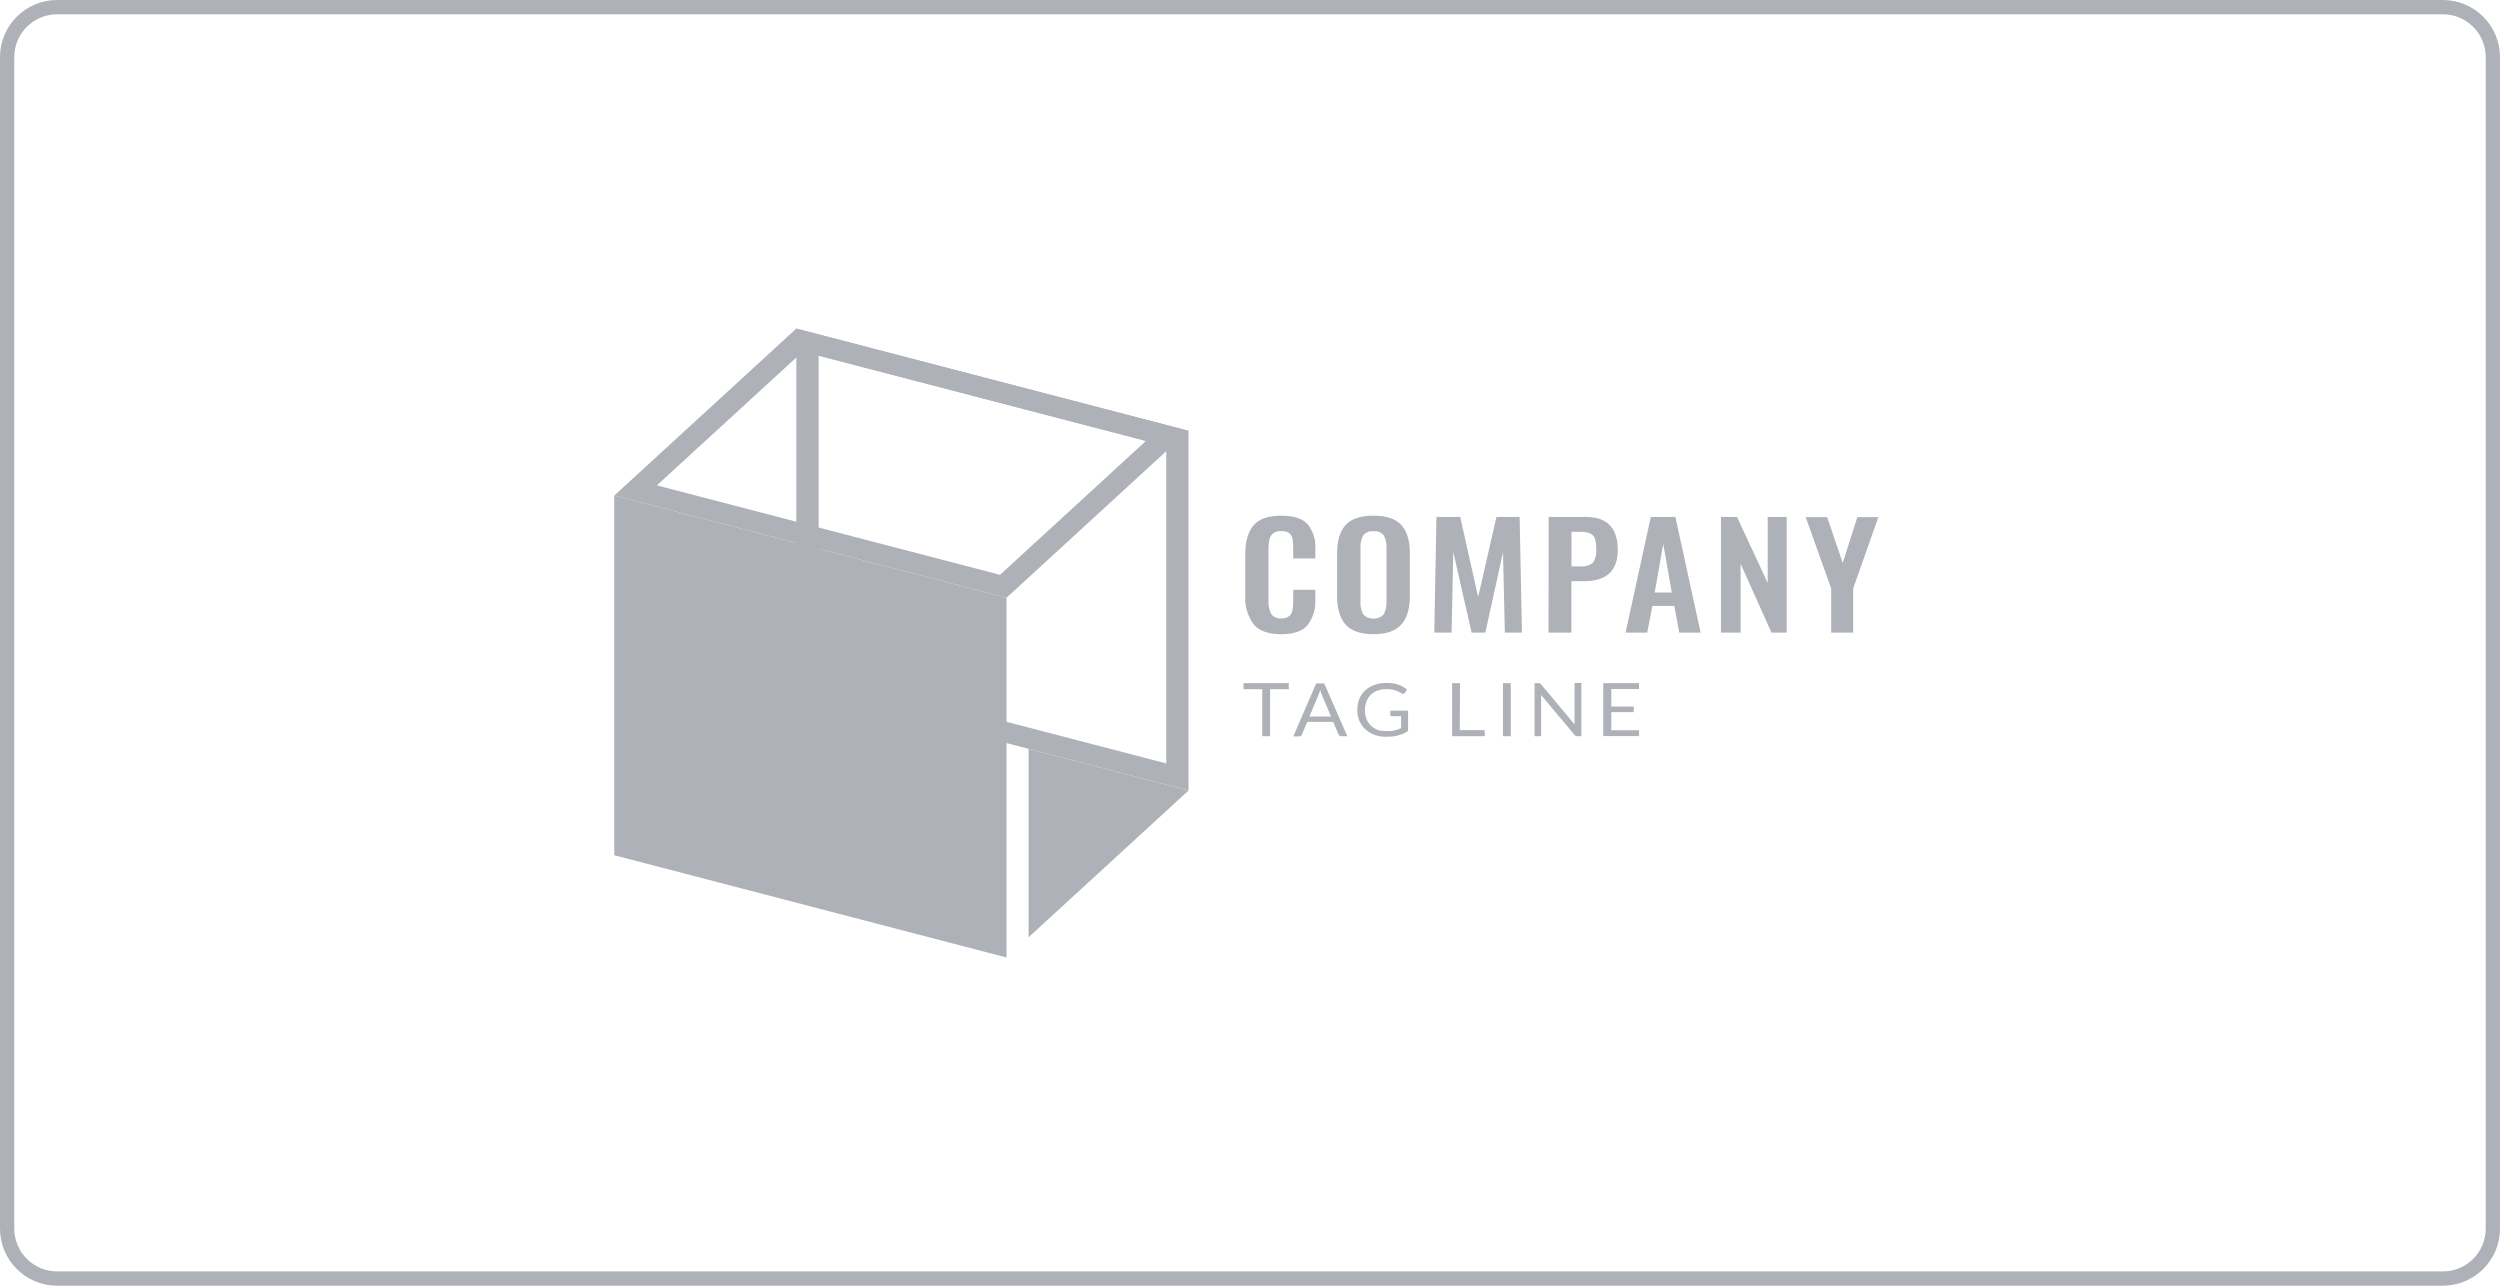
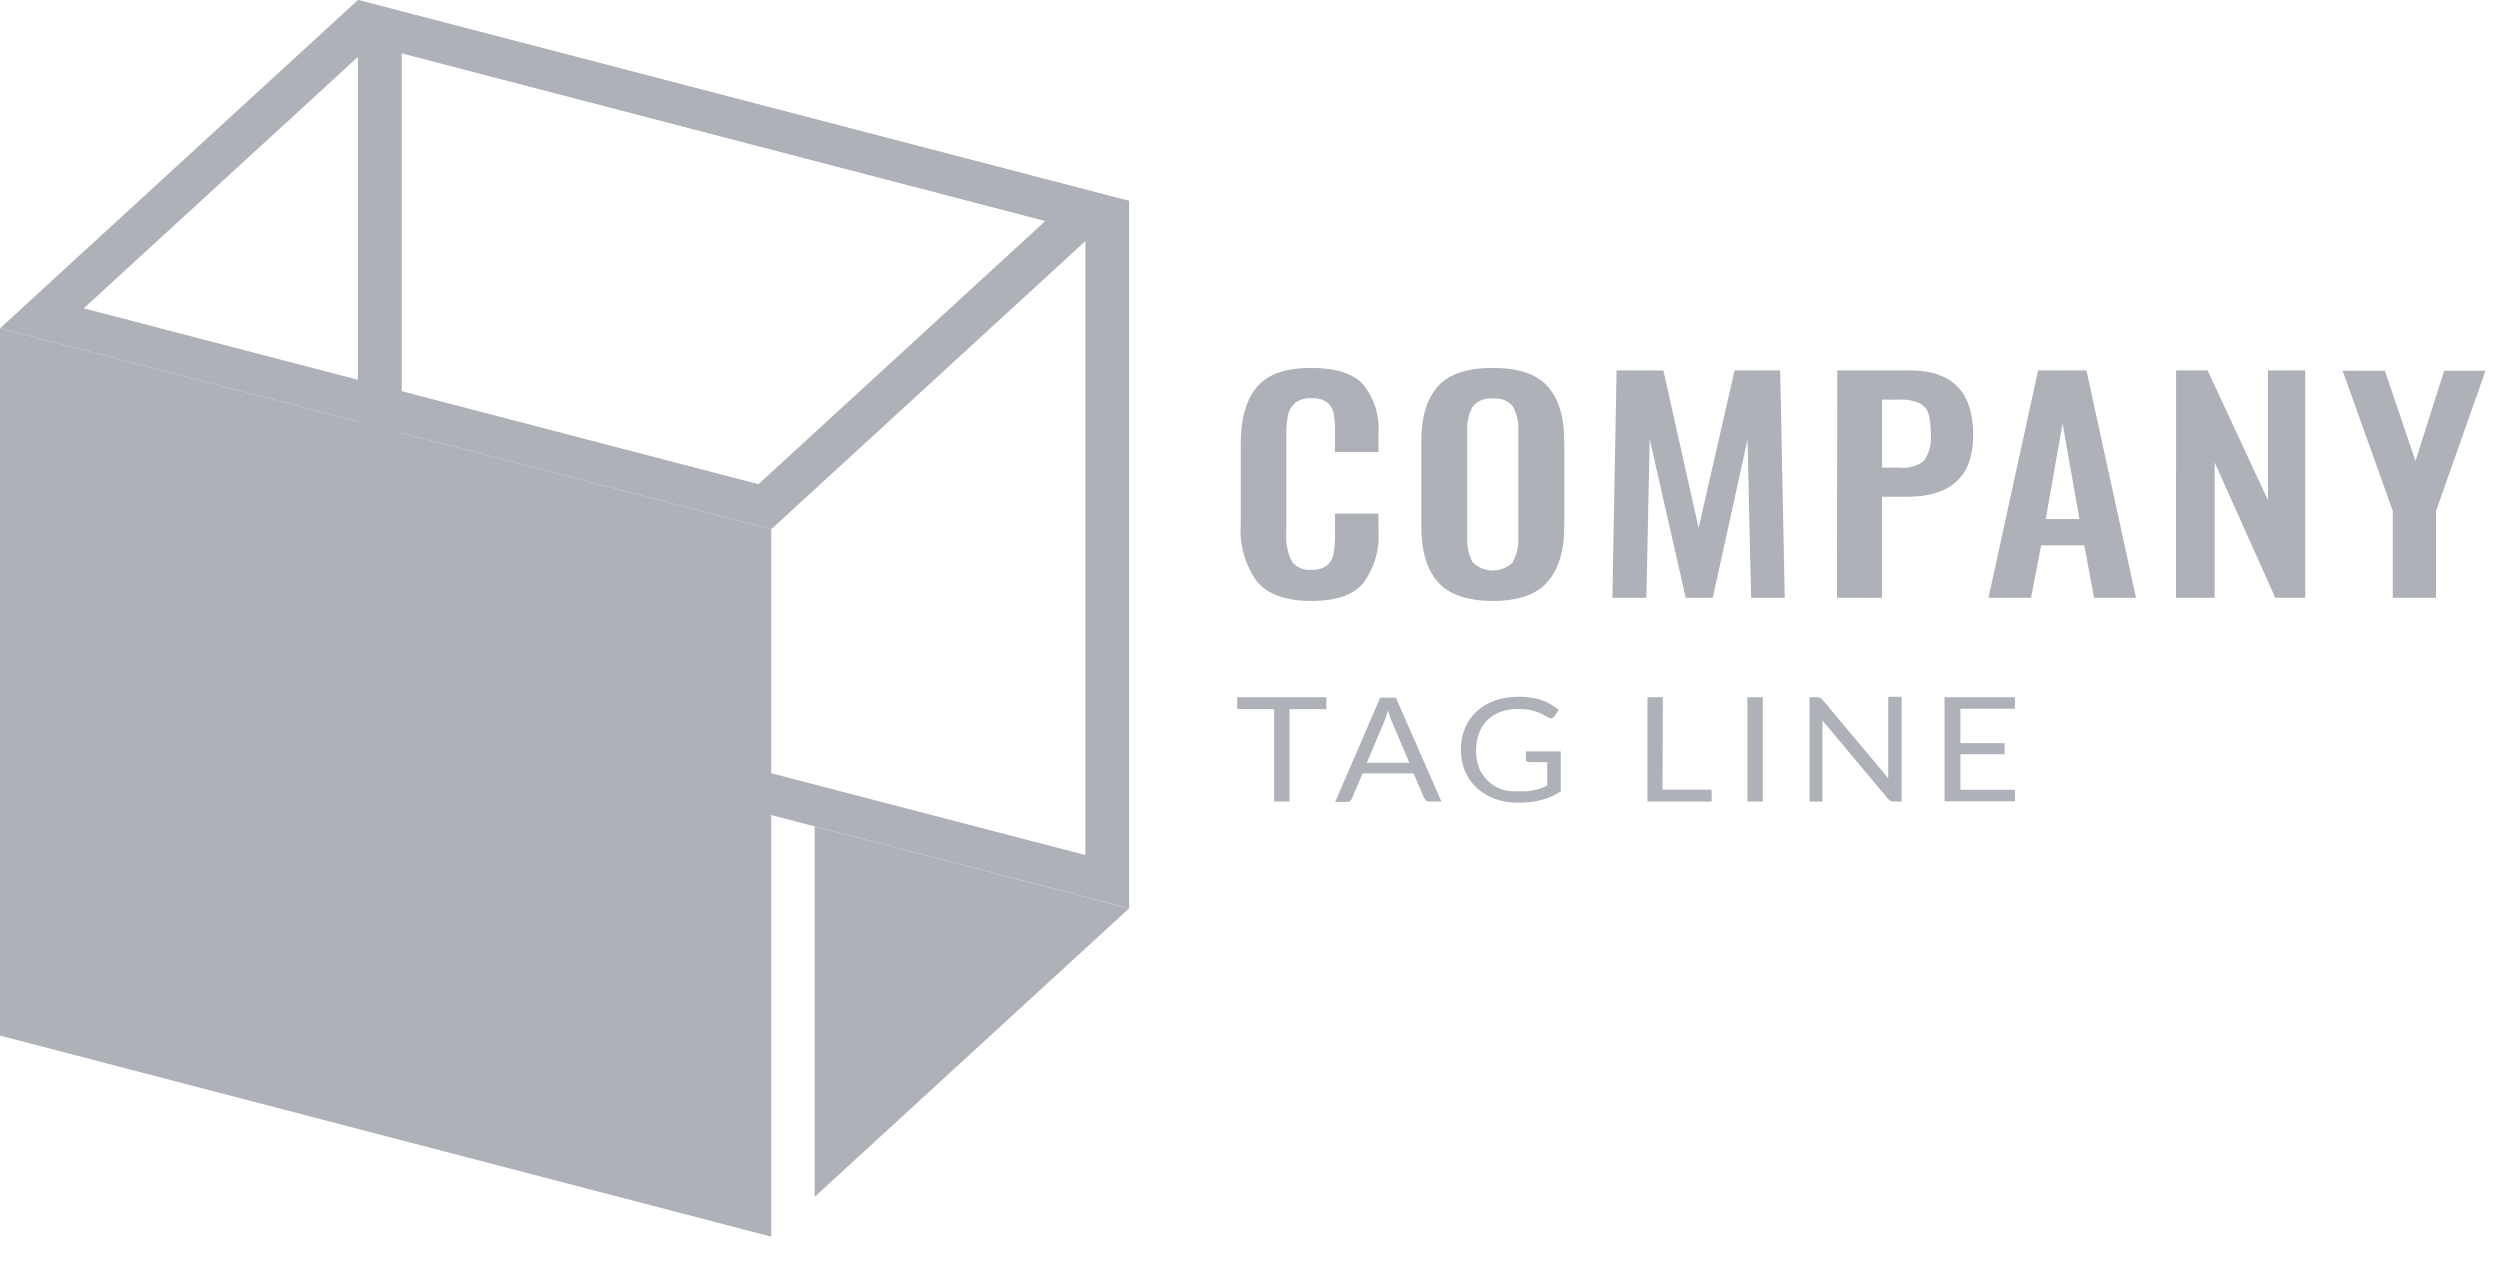
- <svg xmlns="http://www.w3.org/2000/svg" width="175" height="90" viewBox="0 0 175 90" fill="none">
-   <rect x="0.5" y="0.5" width="174" height="89" rx="3.5" stroke="#AFB1B8" />
-   <path d="M87.74 43.688C87.322 43.097 87.123 42.399 87.17 41.695V38.806C87.17 37.92 87.359 37.247 87.737 36.786C88.115 36.325 88.765 36.096 89.686 36.098C90.551 36.098 91.165 36.294 91.529 36.686C91.925 37.186 92.118 37.798 92.073 38.415V39.094H90.525V38.406C90.531 38.181 90.516 37.956 90.481 37.733C90.458 37.58 90.38 37.439 90.26 37.333C90.101 37.218 89.9 37.162 89.699 37.177C89.487 37.163 89.276 37.221 89.109 37.342C88.974 37.46 88.884 37.614 88.853 37.783C88.808 38.019 88.788 38.258 88.792 38.497V42.004C88.767 42.342 88.835 42.681 88.99 42.989C89.067 43.093 89.174 43.176 89.299 43.227C89.424 43.279 89.562 43.298 89.699 43.283C89.897 43.298 90.094 43.241 90.247 43.124C90.373 43.009 90.454 42.859 90.478 42.698C90.514 42.465 90.53 42.23 90.525 41.995V41.284H92.073V41.934C92.117 42.577 91.929 43.215 91.538 43.75C91.183 44.179 90.577 44.394 89.686 44.394C88.795 44.394 88.122 44.165 87.74 43.688Z" fill="#AFB1B8" />
-   <path d="M94.186 43.718C93.795 43.268 93.599 42.613 93.599 41.745V38.706C93.599 37.847 93.795 37.198 94.186 36.757C94.577 36.316 95.23 36.096 96.147 36.098C97.057 36.098 97.708 36.318 98.099 36.757C98.49 37.198 98.689 37.847 98.689 38.706V41.745C98.689 42.604 98.49 43.262 98.092 43.715C97.695 44.168 97.048 44.394 96.147 44.394C95.246 44.394 94.58 44.165 94.186 43.718ZM96.868 42.989C97.008 42.707 97.072 42.398 97.054 42.089V38.368C97.072 38.064 97.009 37.762 96.871 37.486C96.793 37.379 96.683 37.295 96.555 37.243C96.427 37.191 96.286 37.173 96.147 37.192C96.008 37.174 95.866 37.192 95.738 37.244C95.609 37.296 95.499 37.38 95.419 37.486C95.279 37.761 95.215 38.064 95.234 38.368V42.107C95.214 42.416 95.278 42.725 95.419 43.007C95.51 43.101 95.621 43.177 95.746 43.229C95.871 43.282 96.007 43.308 96.144 43.308C96.281 43.308 96.417 43.282 96.542 43.229C96.666 43.177 96.778 43.101 96.868 43.007V42.989Z" fill="#AFB1B8" />
-   <path d="M100.551 36.187H102.217L103.47 41.795L104.752 36.187H106.374L106.537 44.282H105.339L105.211 38.656L103.973 44.282H103.012L101.73 38.635L101.611 44.282H100.4L100.551 36.187Z" fill="#AFB1B8" />
-   <path d="M108.406 36.187H111.002C112.498 36.187 113.245 36.953 113.245 38.485C113.245 39.953 112.458 40.686 110.883 40.684H109.999V44.282H108.396L108.406 36.187ZM110.624 39.646C110.782 39.665 110.943 39.651 111.095 39.607C111.247 39.563 111.387 39.489 111.505 39.391C111.689 39.117 111.77 38.796 111.736 38.477C111.744 38.23 111.719 37.983 111.659 37.742C111.636 37.661 111.596 37.586 111.541 37.52C111.486 37.453 111.417 37.398 111.339 37.357C111.116 37.259 110.87 37.214 110.624 37.227H110.002V39.646H110.624Z" fill="#AFB1B8" />
-   <path d="M115.556 36.187H117.277L119.043 44.282H117.549L117.2 42.415H115.665L115.306 44.282H113.79L115.556 36.187ZM117.027 41.478L116.428 38.08L115.828 41.478H117.027Z" fill="#AFB1B8" />
-   <path d="M120.469 36.187H121.591L123.738 40.804V36.187H125.068V44.282H124.001L121.841 39.461V44.282H120.466L120.469 36.187Z" fill="#AFB1B8" />
-   <path d="M128.184 41.195L126.398 36.199H127.902L128.991 39.408L130.014 36.199H131.485L129.722 41.195V44.282H128.184V41.195Z" fill="#AFB1B8" />
-   <path d="M90.215 47.821V48.245H88.907V51.534H88.359V48.245H87.045V47.821H90.215Z" fill="#AFB1B8" />
-   <path d="M94.314 51.534H93.891C93.848 51.537 93.806 51.524 93.772 51.499C93.74 51.477 93.716 51.448 93.702 51.414L93.324 50.532H91.51L91.132 51.414C91.121 51.45 91.101 51.485 91.074 51.514C91.04 51.538 90.998 51.551 90.955 51.549H90.532L92.135 47.836H92.692L94.314 51.534ZM91.66 50.156H93.173L92.532 48.645C92.485 48.53 92.445 48.413 92.413 48.295C92.391 48.365 92.372 48.433 92.353 48.492L92.295 48.648L91.66 50.156Z" fill="#AFB1B8" />
-   <path d="M97.077 51.169C97.177 51.174 97.278 51.174 97.378 51.169C97.465 51.161 97.55 51.147 97.634 51.125C97.713 51.108 97.79 51.085 97.865 51.058C97.936 51.031 98.006 50.999 98.08 50.967V50.132H97.439C97.423 50.133 97.407 50.13 97.392 50.125C97.377 50.12 97.364 50.112 97.352 50.102C97.342 50.094 97.333 50.084 97.328 50.072C97.322 50.06 97.32 50.047 97.32 50.035V49.749H98.564V51.172C98.462 51.239 98.355 51.298 98.243 51.349C98.129 51.401 98.01 51.443 97.888 51.475C97.756 51.511 97.622 51.536 97.487 51.552C97.332 51.567 97.175 51.575 97.019 51.575C96.743 51.577 96.468 51.53 96.211 51.437C95.971 51.349 95.753 51.217 95.57 51.049C95.392 50.88 95.251 50.68 95.157 50.461C95.056 50.215 95.006 49.954 95.01 49.691C95.006 49.426 95.055 49.163 95.154 48.915C95.246 48.695 95.387 48.494 95.567 48.327C95.75 48.16 95.968 48.029 96.208 47.942C96.483 47.847 96.774 47.8 97.067 47.803C97.216 47.803 97.365 47.814 97.513 47.836C97.643 47.855 97.771 47.887 97.894 47.93C98.006 47.968 98.113 48.018 98.214 48.077C98.313 48.135 98.406 48.2 98.493 48.271L98.339 48.5C98.327 48.521 98.309 48.539 98.287 48.551C98.265 48.563 98.24 48.57 98.214 48.571C98.179 48.57 98.144 48.559 98.115 48.541C98.067 48.518 98.016 48.488 97.958 48.453C97.89 48.414 97.818 48.38 97.743 48.353C97.648 48.318 97.549 48.291 97.448 48.271C97.314 48.248 97.178 48.237 97.041 48.239C96.83 48.236 96.62 48.271 96.423 48.341C96.245 48.407 96.084 48.507 95.952 48.635C95.819 48.769 95.717 48.926 95.654 49.097C95.51 49.499 95.51 49.932 95.654 50.334C95.724 50.509 95.833 50.668 95.974 50.802C96.106 50.929 96.265 51.029 96.442 51.096C96.646 51.16 96.862 51.185 97.077 51.169Z" fill="#AFB1B8" />
-   <path d="M102.185 51.111H103.935V51.534H101.65V47.821H102.198L102.185 51.111Z" fill="#AFB1B8" />
-   <path d="M105.756 51.534H105.208V47.821H105.756V51.534Z" fill="#AFB1B8" />
-   <path d="M107.794 47.839C107.826 47.856 107.855 47.879 107.877 47.906L110.22 50.705C110.217 50.661 110.217 50.617 110.22 50.573C110.22 50.532 110.22 50.49 110.22 50.452V47.806H110.698V51.534H110.422C110.381 51.537 110.34 51.53 110.303 51.513C110.27 51.495 110.241 51.471 110.217 51.443L107.877 48.647C107.877 48.691 107.877 48.732 107.877 48.774C107.877 48.815 107.877 48.853 107.877 48.888V51.534H107.419V47.821H107.704C107.735 47.821 107.766 47.827 107.794 47.839Z" fill="#AFB1B8" />
-   <path d="M114.732 47.821V48.23H112.79V49.456H114.364V49.85H112.79V51.117H114.732V51.525H112.226V47.821H114.732Z" fill="#AFB1B8" />
-   <path d="M57.303 24.893L81.638 31.231V53.439L57.303 47.104V24.893ZM55.743 23V48.183L83.196 55.335V30.155L55.743 23Z" fill="#AFB1B8" />
-   <path d="M70.457 67.025L43 59.867V34.687L70.457 41.842V67.025Z" fill="#AFB1B8" />
-   <path d="M56.198 24.608L80.216 30.866L70.001 40.237L45.981 33.976L56.198 24.608ZM55.743 23L43 34.688L70.457 41.842L83.196 30.155L55.743 23Z" fill="#AFB1B8" />
-   <path d="M72.001 65.608L83.196 55.338L72.001 52.419V65.608Z" fill="#AFB1B8" />
+ <svg xmlns="http://www.w3.org/2000/svg" width="89" height="45" viewBox="0 0 89 45" fill="none">
+   <path d="M44.74 20.689C44.322 20.097 44.123 19.399 44.17 18.695V15.806C44.17 14.92 44.359 14.247 44.737 13.786C45.115 13.325 45.765 13.096 46.686 13.098C47.551 13.098 48.165 13.294 48.529 13.686C48.925 14.186 49.118 14.798 49.074 15.415V16.094H47.526V15.406C47.531 15.181 47.516 14.956 47.481 14.733C47.458 14.58 47.38 14.439 47.26 14.333C47.101 14.218 46.9 14.162 46.699 14.177C46.487 14.162 46.276 14.221 46.109 14.342C45.974 14.46 45.884 14.614 45.852 14.783C45.808 15.018 45.788 15.258 45.792 15.497V19.004C45.767 19.342 45.836 19.681 45.99 19.989C46.067 20.093 46.174 20.176 46.299 20.227C46.424 20.279 46.562 20.299 46.699 20.283C46.897 20.298 47.094 20.241 47.247 20.124C47.373 20.009 47.454 19.859 47.477 19.698C47.514 19.465 47.53 19.23 47.526 18.995V18.284H49.074V18.933C49.117 19.576 48.929 20.215 48.538 20.75C48.182 21.179 47.577 21.394 46.686 21.394C45.795 21.394 45.122 21.165 44.74 20.689Z" fill="#AFB1B8" />
+   <path d="M51.186 20.718C50.795 20.268 50.599 19.613 50.599 18.745V15.706C50.599 14.847 50.795 14.198 51.186 13.757C51.577 13.316 52.23 13.096 53.147 13.098C54.057 13.098 54.708 13.318 55.099 13.757C55.49 14.198 55.688 14.847 55.688 15.706V18.745C55.688 19.604 55.49 20.262 55.092 20.715C54.695 21.168 54.048 21.394 53.147 21.394C52.246 21.394 51.58 21.165 51.186 20.718ZM53.868 19.989C54.008 19.707 54.072 19.398 54.054 19.089V15.368C54.072 15.064 54.009 14.762 53.871 14.486C53.793 14.379 53.683 14.295 53.555 14.243C53.427 14.191 53.286 14.174 53.147 14.192C53.008 14.174 52.866 14.192 52.738 14.244C52.609 14.296 52.499 14.38 52.419 14.486C52.279 14.761 52.215 15.064 52.234 15.368V19.107C52.214 19.416 52.278 19.725 52.419 20.006C52.51 20.101 52.621 20.177 52.746 20.229C52.871 20.282 53.007 20.308 53.144 20.308C53.281 20.308 53.417 20.282 53.542 20.229C53.666 20.177 53.778 20.101 53.868 20.006V19.989Z" fill="#AFB1B8" />
+   <path d="M57.55 13.187H59.217L60.47 18.795L61.752 13.187H63.374L63.537 21.282H62.339L62.211 15.656L60.973 21.282H60.012L58.73 15.635L58.611 21.282H57.4L57.55 13.187Z" fill="#AFB1B8" />
+   <path d="M65.406 13.187H68.002C69.498 13.187 70.246 13.953 70.246 15.485C70.246 16.953 69.458 17.686 67.883 17.684H66.999V21.282H65.397L65.406 13.187ZM67.624 16.646C67.782 16.665 67.943 16.651 68.095 16.607C68.247 16.563 68.387 16.489 68.505 16.391C68.689 16.117 68.77 15.796 68.736 15.476C68.744 15.23 68.719 14.983 68.659 14.742C68.636 14.661 68.596 14.586 68.541 14.52C68.486 14.454 68.417 14.398 68.339 14.357C68.116 14.259 67.87 14.214 67.624 14.227H67.002V16.646H67.624Z" fill="#AFB1B8" />
+   <path d="M72.556 13.187H74.277L76.043 21.282H74.549L74.2 19.415H72.665L72.306 21.282H70.79L72.556 13.187ZM74.027 18.478L73.428 15.08L72.828 18.478H74.027Z" fill="#AFB1B8" />
+   <path d="M77.469 13.187H78.591L80.738 17.805V13.187H82.068V21.282H81.001L78.841 16.461V21.282H77.466L77.469 13.187Z" fill="#AFB1B8" />
+   <path d="M85.184 18.195L83.398 13.198H84.901L85.991 16.408L87.014 13.198H88.485L86.722 18.195V21.282H85.184V18.195Z" fill="#AFB1B8" />
+   <path d="M47.215 24.821V25.245H45.907V28.534H45.359V25.245H44.045V24.821H47.215Z" fill="#AFB1B8" />
+   <path d="M51.314 28.534H50.891C50.848 28.537 50.806 28.524 50.772 28.499C50.74 28.477 50.716 28.448 50.702 28.414L50.324 27.532H48.51L48.132 28.414C48.121 28.451 48.101 28.485 48.074 28.514C48.04 28.538 47.998 28.551 47.955 28.549H47.532L49.135 24.836H49.692L51.314 28.534ZM48.66 27.155H50.173L49.532 25.645C49.485 25.53 49.445 25.413 49.413 25.295C49.391 25.365 49.372 25.433 49.353 25.492L49.295 25.648L48.66 27.155Z" fill="#AFB1B8" />
+   <path d="M54.077 28.169C54.177 28.174 54.278 28.174 54.378 28.169C54.465 28.161 54.55 28.146 54.634 28.125C54.713 28.108 54.79 28.085 54.865 28.058C54.936 28.031 55.006 27.999 55.08 27.967V27.132H54.439C54.423 27.133 54.407 27.13 54.392 27.125C54.377 27.12 54.364 27.112 54.352 27.102C54.342 27.094 54.333 27.084 54.328 27.072C54.322 27.06 54.32 27.047 54.32 27.035V26.75H55.564V28.172C55.462 28.239 55.355 28.298 55.243 28.349C55.129 28.401 55.01 28.443 54.888 28.475C54.756 28.511 54.622 28.536 54.487 28.552C54.331 28.567 54.175 28.575 54.019 28.575C53.742 28.577 53.468 28.53 53.211 28.437C52.971 28.349 52.753 28.216 52.57 28.049C52.392 27.88 52.251 27.68 52.157 27.461C52.056 27.215 52.006 26.954 52.01 26.691C52.006 26.426 52.055 26.163 52.154 25.915C52.246 25.695 52.387 25.494 52.567 25.327C52.75 25.16 52.968 25.029 53.208 24.942C53.483 24.847 53.774 24.8 54.067 24.803C54.216 24.803 54.365 24.814 54.513 24.836C54.643 24.855 54.771 24.887 54.894 24.93C55.006 24.968 55.113 25.018 55.214 25.077C55.313 25.135 55.406 25.2 55.493 25.271L55.339 25.5C55.327 25.521 55.309 25.539 55.287 25.551C55.265 25.564 55.24 25.57 55.214 25.571C55.179 25.57 55.145 25.559 55.115 25.541C55.067 25.518 55.016 25.488 54.958 25.453C54.89 25.414 54.818 25.38 54.743 25.353C54.648 25.318 54.549 25.291 54.448 25.271C54.314 25.248 54.178 25.237 54.041 25.238C53.83 25.236 53.62 25.271 53.423 25.341C53.245 25.407 53.084 25.507 52.952 25.635C52.819 25.769 52.717 25.926 52.654 26.097C52.511 26.499 52.511 26.932 52.654 27.334C52.724 27.509 52.833 27.668 52.974 27.802C53.106 27.929 53.265 28.029 53.442 28.096C53.646 28.16 53.862 28.185 54.077 28.169Z" fill="#AFB1B8" />
+   <path d="M59.185 28.111H60.935V28.534H58.65V24.821H59.198L59.185 28.111Z" fill="#AFB1B8" />
+   <path d="M62.756 28.534H62.208V24.821H62.756V28.534Z" fill="#AFB1B8" />
+   <path d="M64.794 24.839C64.826 24.856 64.855 24.879 64.877 24.906L67.22 27.705C67.217 27.661 67.217 27.617 67.22 27.573C67.22 27.532 67.22 27.49 67.22 27.452V24.806H67.698V28.534H67.422C67.381 28.537 67.34 28.53 67.303 28.513C67.27 28.495 67.241 28.471 67.217 28.443L64.877 25.647C64.877 25.691 64.877 25.732 64.877 25.774C64.877 25.815 64.877 25.853 64.877 25.888V28.534H64.419V24.821H64.704C64.735 24.821 64.766 24.827 64.794 24.839Z" fill="#AFB1B8" />
+   <path d="M71.732 24.821V25.23H69.79V26.456H71.364V26.85H69.79V28.116H71.732V28.525H69.226V24.821H71.732Z" fill="#AFB1B8" />
+   <path d="M14.303 1.893L38.639 8.231V30.439L14.303 24.104V1.893ZM12.743 0V25.183L40.196 32.335V7.155L12.743 0Z" fill="#AFB1B8" />
+   <path d="M27.456 44.025L0 36.867V11.687L27.456 18.842V44.025Z" fill="#AFB1B8" />
+   <path d="M13.198 1.608L37.215 7.866L27.001 17.237L2.981 10.976L13.198 1.608ZM12.743 0L0 11.688L27.456 18.842L40.196 7.155L12.743 0Z" fill="#AFB1B8" />
+   <path d="M29.002 42.608L40.196 32.338L29.002 29.419V42.608Z" fill="#AFB1B8" />
</svg>
